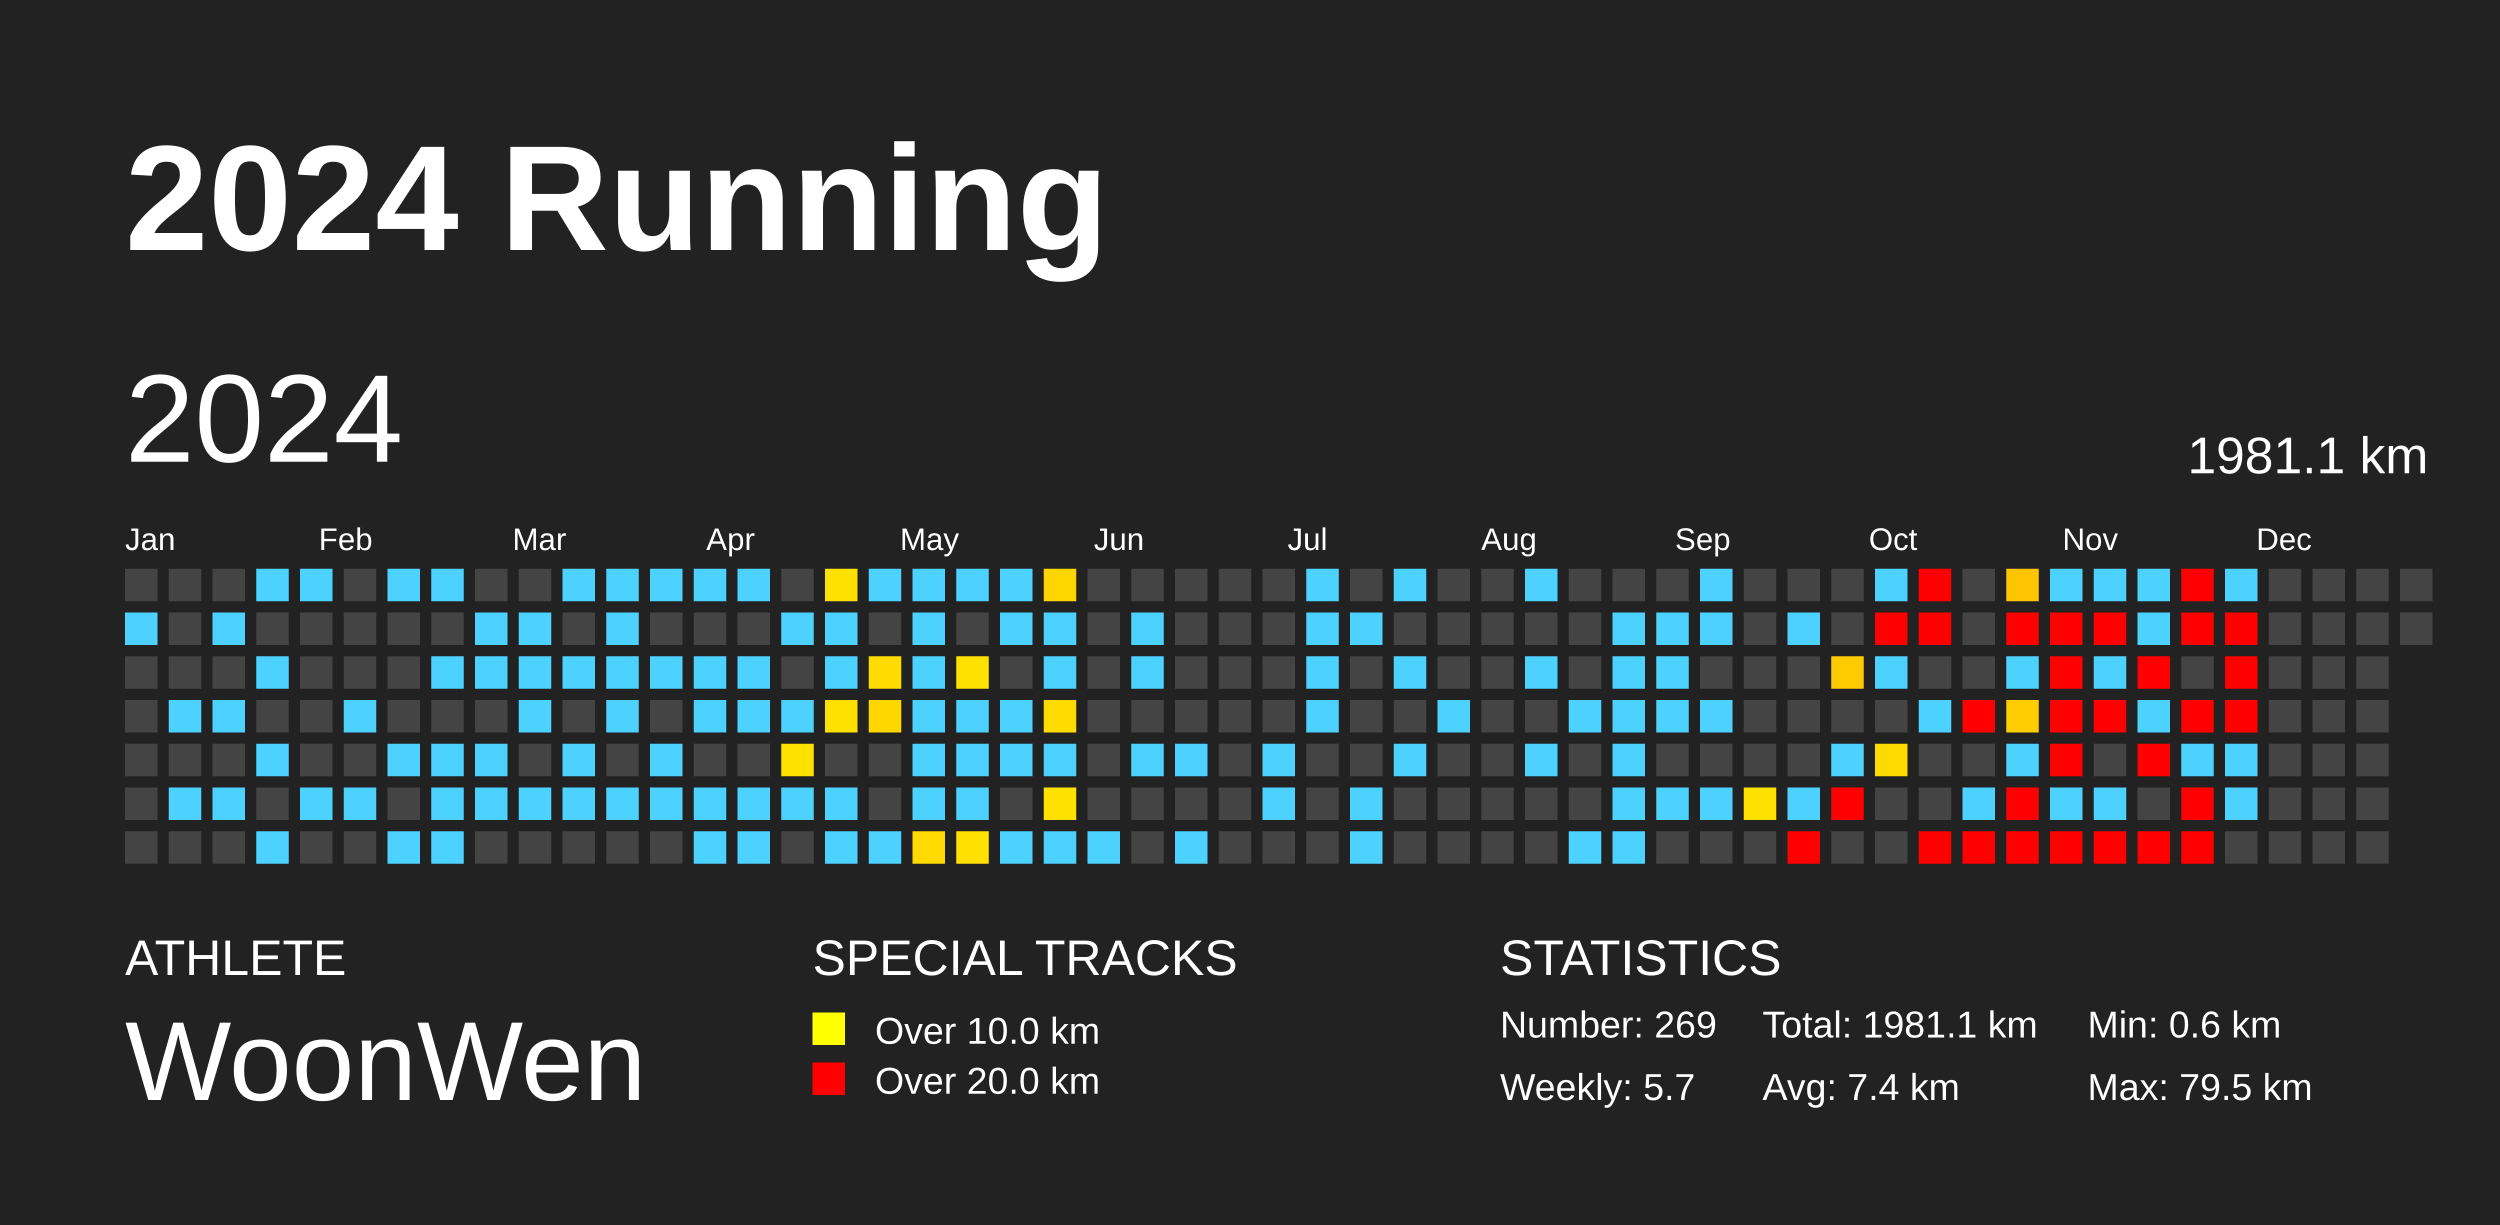
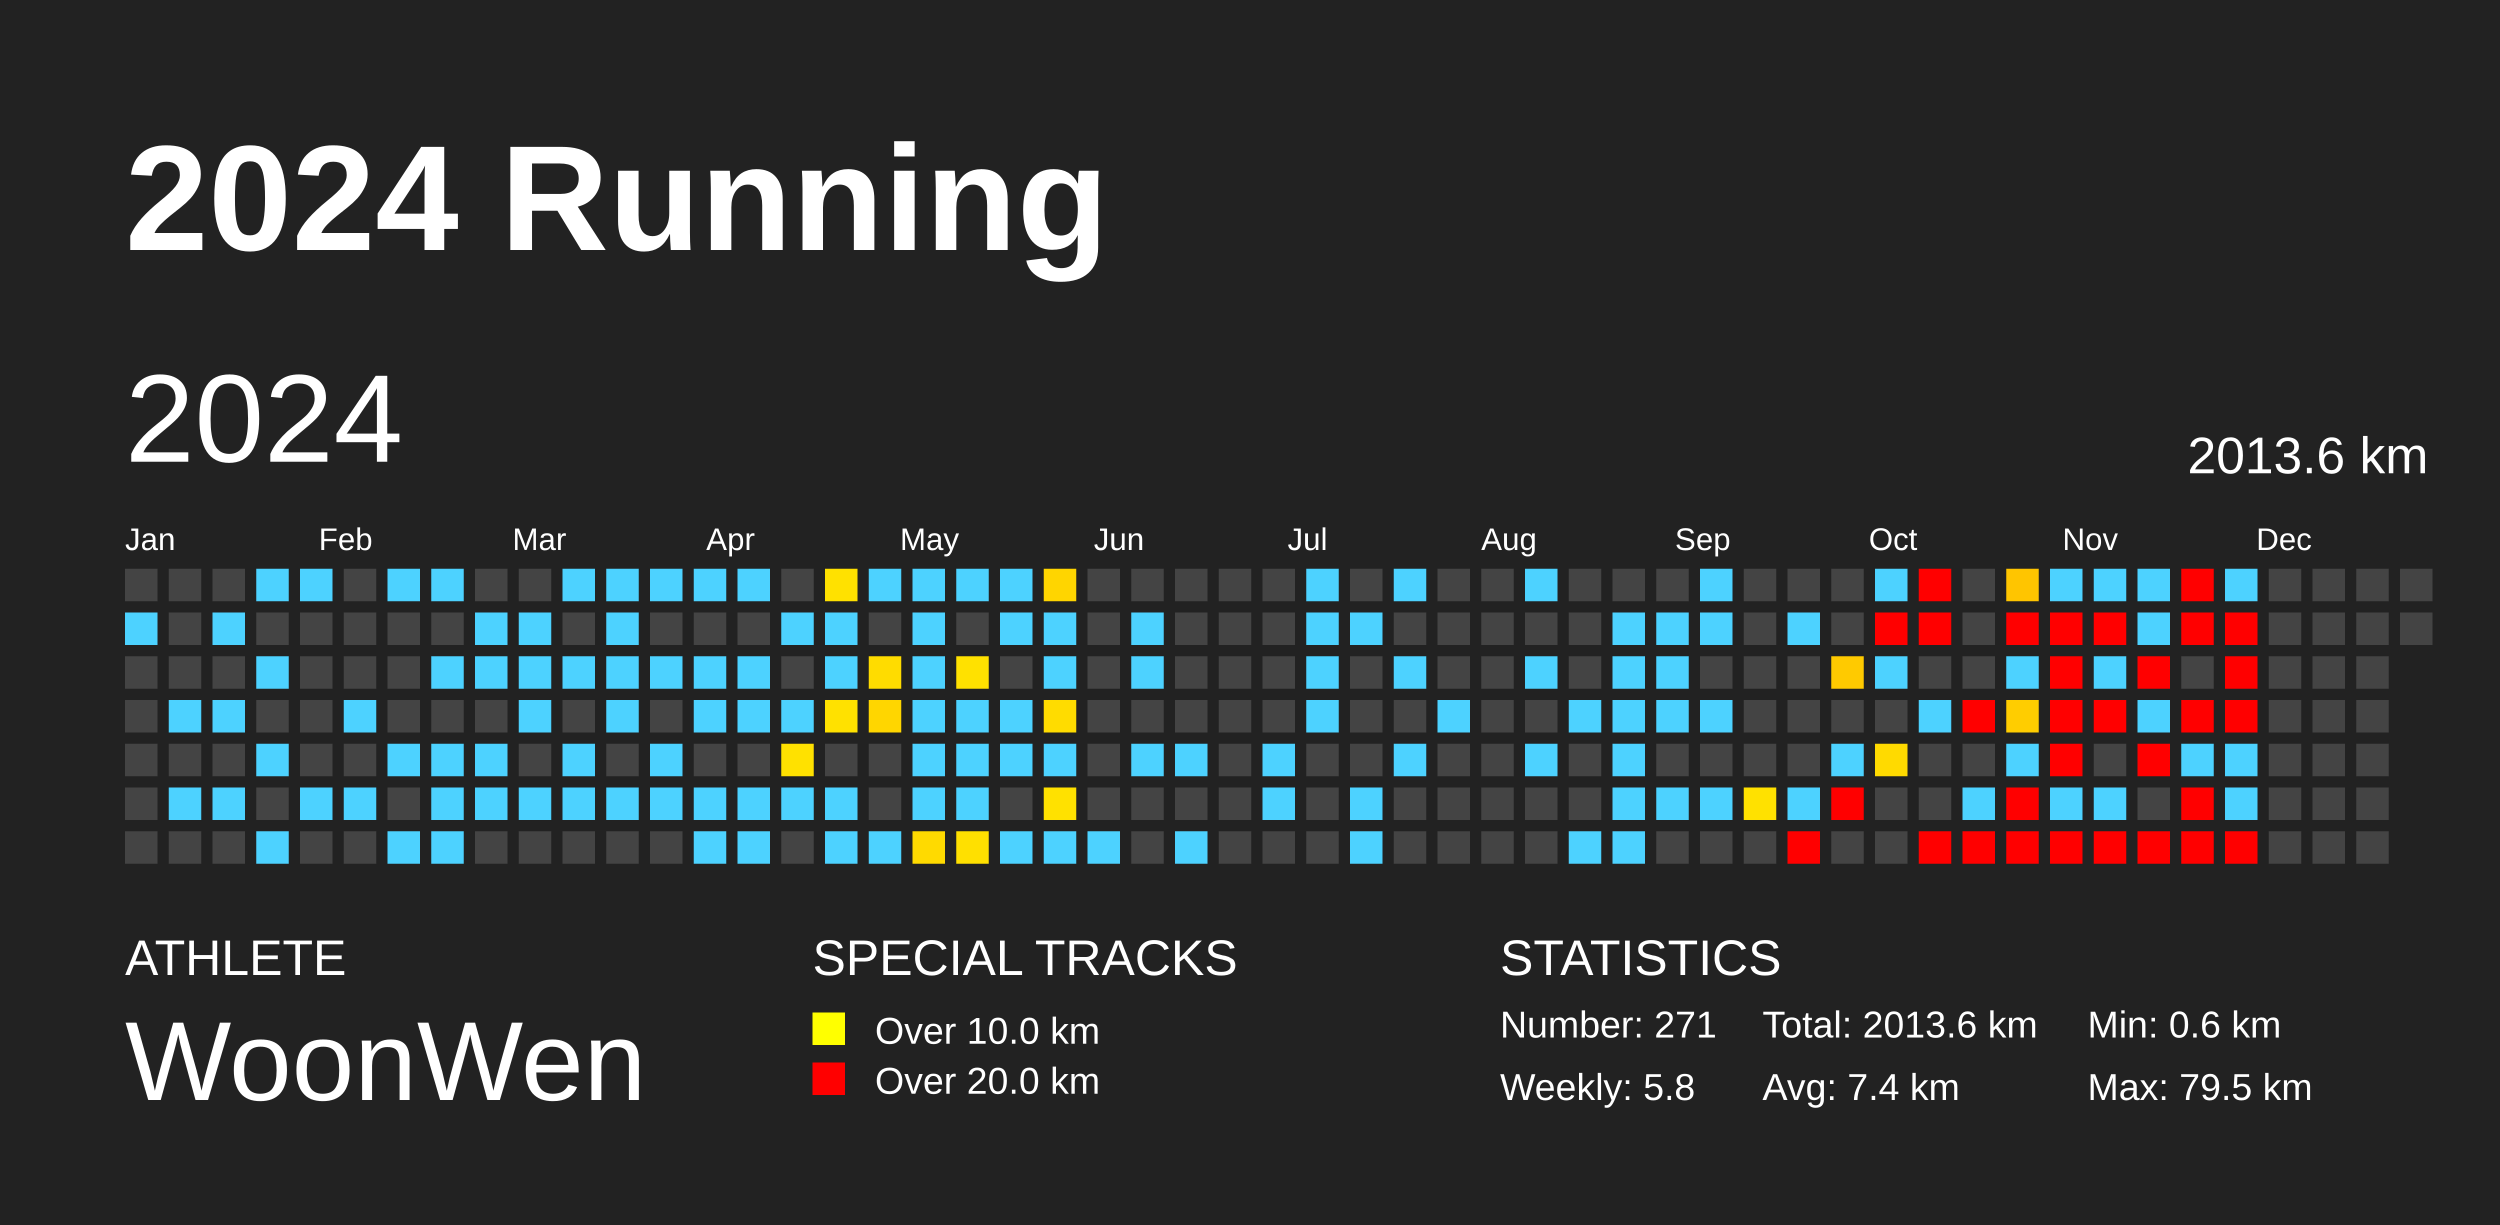
<svg xmlns="http://www.w3.org/2000/svg" baseProfile="full" height="98mm" version="1.1" viewBox="0,0,200,98" width="200mm">
  <defs />
  <rect fill="#222222" height="98" width="200" x="0" y="0" />
  <text fill="#FFFFFF" style="font-size:12px; font-family:Arial; font-weight:bold;" x="10" y="20">2024 Running</text>
  <text fill="#FFFFFF" style="font-size:4px; font-family:Arial" x="10" y="78">ATHLETE</text>
  <text fill="#FFFFFF" style="font-size:9px; font-family:Arial" x="10" y="88">WoonWen</text>
  <text fill="#FFFFFF" style="font-size:4px; font-family:Arial" x="65" y="78">SPECIAL TRACKS</text>
  <rect fill="yellow" height="2.6" width="2.6" x="65" y="81" />
  <text fill="#FFFFFF" style="font-size:3px; font-family:Arial" x="70" y="83.5">Over 10.0 km</text>
  <rect fill="red" height="2.6" width="2.6" x="65" y="85" />
  <text fill="#FFFFFF" style="font-size:3px; font-family:Arial" x="70" y="87.5">Over 20.0 km</text>
  <text fill="#FFFFFF" style="font-size:4px; font-family:Arial" x="120" y="78">STATISTICS</text>
-   <text fill="#FFFFFF" style="font-size:3px; font-family:Arial" x="120" y="83">Number: 269</text>
-   <text fill="#FFFFFF" style="font-size:3px; font-family:Arial" x="120" y="88">Weekly: 5.7</text>
-   <text fill="#FFFFFF" style="font-size:3px; font-family:Arial" x="141" y="83">Total: 1981.1 km</text>
+   <text fill="#FFFFFF" style="font-size:3px; font-family:Arial" x="120" y="83">Number: 271</text>
+   <text fill="#FFFFFF" style="font-size:3px; font-family:Arial" x="120" y="88">Weekly: 5.8</text>
+   <text fill="#FFFFFF" style="font-size:3px; font-family:Arial" x="141" y="83">Total: 2013.6 km</text>
  <text fill="#FFFFFF" style="font-size:3px; font-family:Arial" x="141" y="88">Avg: 7.4 km</text>
  <text fill="#FFFFFF" style="font-size:3px; font-family:Arial" x="167" y="83">Min: 0.6 km</text>
  <text fill="#FFFFFF" style="font-size:3px; font-family:Arial" x="167" y="88">Max: 79.5 km</text>
  <text dominant-baseline="hanging" fill="#FFFFFF" style="font-size:10.0px; font-family:Arial;" x="10" y="30">2024</text>
-   <text dominant-baseline="hanging" fill="#FFFFFF" style="font-size:4.125px; font-family:Arial;" x="175" y="35">1981.1 km</text>
+   <text dominant-baseline="hanging" fill="#FFFFFF" style="font-size:4.125px; font-family:Arial;" x="175" y="35">2013.6 km</text>
  <text fill="#FFFFFF" style="font-size:2.5px; font-family:Arial" x="10.0" y="44">Jan</text>
  <text fill="#FFFFFF" style="font-size:2.5px; font-family:Arial" x="25.5" y="44">Feb</text>
  <text fill="#FFFFFF" style="font-size:2.5px; font-family:Arial" x="41.0" y="44">Mar</text>
  <text fill="#FFFFFF" style="font-size:2.5px; font-family:Arial" x="56.5" y="44">Apr</text>
  <text fill="#FFFFFF" style="font-size:2.5px; font-family:Arial" x="72.0" y="44">May</text>
  <text fill="#FFFFFF" style="font-size:2.5px; font-family:Arial" x="87.5" y="44">Jun</text>
  <text fill="#FFFFFF" style="font-size:2.5px; font-family:Arial" x="103.0" y="44">Jul</text>
  <text fill="#FFFFFF" style="font-size:2.5px; font-family:Arial" x="118.5" y="44">Aug</text>
  <text fill="#FFFFFF" style="font-size:2.5px; font-family:Arial" x="134.0" y="44">Sep</text>
  <text fill="#FFFFFF" style="font-size:2.5px; font-family:Arial" x="149.5" y="44">Oct</text>
  <text fill="#FFFFFF" style="font-size:2.5px; font-family:Arial" x="165.0" y="44">Nov</text>
  <text fill="#FFFFFF" style="font-size:2.5px; font-family:Arial" x="180.5" y="44">Dec</text>
  <rect fill="#444444" height="2.6" width="2.6" x="10.0" y="45.5" />
  <rect fill="#4dd2ff" height="2.6" width="2.6" x="10.0" y="49.0" />
  <rect fill="#444444" height="2.6" width="2.6" x="10.0" y="52.5" />
  <rect fill="#444444" height="2.6" width="2.6" x="10.0" y="56.0" />
  <rect fill="#444444" height="2.6" width="2.6" x="10.0" y="59.5" />
  <rect fill="#444444" height="2.6" width="2.6" x="10.0" y="63.0" />
  <rect fill="#444444" height="2.6" width="2.6" x="10.0" y="66.5" />
  <rect fill="#444444" height="2.6" width="2.6" x="13.5" y="45.5" />
  <rect fill="#444444" height="2.6" width="2.6" x="13.5" y="49.0" />
  <rect fill="#444444" height="2.6" width="2.6" x="13.5" y="52.5" />
  <rect fill="#4dd2ff" height="2.6" width="2.6" x="13.5" y="56.0" />
  <rect fill="#444444" height="2.6" width="2.6" x="13.5" y="59.5" />
  <rect fill="#4dd2ff" height="2.6" width="2.6" x="13.5" y="63.0" />
  <rect fill="#444444" height="2.6" width="2.6" x="13.5" y="66.5" />
  <rect fill="#444444" height="2.6" width="2.6" x="17.0" y="45.5" />
  <rect fill="#4dd2ff" height="2.6" width="2.6" x="17.0" y="49.0" />
  <rect fill="#444444" height="2.6" width="2.6" x="17.0" y="52.5" />
  <rect fill="#4dd2ff" height="2.6" width="2.6" x="17.0" y="56.0" />
  <rect fill="#444444" height="2.6" width="2.6" x="17.0" y="59.5" />
  <rect fill="#4dd2ff" height="2.6" width="2.6" x="17.0" y="63.0" />
  <rect fill="#444444" height="2.6" width="2.6" x="17.0" y="66.5" />
  <rect fill="#4dd2ff" height="2.6" width="2.6" x="20.5" y="45.5" />
  <rect fill="#444444" height="2.6" width="2.6" x="20.5" y="49.0" />
  <rect fill="#4dd2ff" height="2.6" width="2.6" x="20.5" y="52.5" />
  <rect fill="#444444" height="2.6" width="2.6" x="20.5" y="56.0" />
  <rect fill="#4dd2ff" height="2.6" width="2.6" x="20.5" y="59.5" />
  <rect fill="#444444" height="2.6" width="2.6" x="20.5" y="63.0" />
  <rect fill="#4dd2ff" height="2.6" width="2.6" x="20.5" y="66.5" />
  <rect fill="#4dd2ff" height="2.6" width="2.6" x="24.0" y="45.5" />
  <rect fill="#444444" height="2.6" width="2.6" x="24.0" y="49.0" />
  <rect fill="#444444" height="2.6" width="2.6" x="24.0" y="52.5" />
  <rect fill="#444444" height="2.6" width="2.6" x="24.0" y="56.0" />
  <rect fill="#444444" height="2.6" width="2.6" x="24.0" y="59.5" />
  <rect fill="#4dd2ff" height="2.6" width="2.6" x="24.0" y="63.0" />
  <rect fill="#444444" height="2.6" width="2.6" x="24.0" y="66.5" />
  <rect fill="#444444" height="2.6" width="2.6" x="27.5" y="45.5" />
  <rect fill="#444444" height="2.6" width="2.6" x="27.5" y="49.0" />
  <rect fill="#444444" height="2.6" width="2.6" x="27.5" y="52.5" />
  <rect fill="#4dd2ff" height="2.6" width="2.6" x="27.5" y="56.0" />
  <rect fill="#444444" height="2.6" width="2.6" x="27.5" y="59.5" />
  <rect fill="#4dd2ff" height="2.6" width="2.6" x="27.5" y="63.0" />
  <rect fill="#444444" height="2.6" width="2.6" x="27.5" y="66.5" />
  <rect fill="#4dd2ff" height="2.6" width="2.6" x="31.0" y="45.5" />
  <rect fill="#444444" height="2.6" width="2.6" x="31.0" y="49.0" />
  <rect fill="#444444" height="2.6" width="2.6" x="31.0" y="52.5" />
  <rect fill="#444444" height="2.6" width="2.6" x="31.0" y="56.0" />
  <rect fill="#4dd2ff" height="2.6" width="2.6" x="31.0" y="59.5" />
  <rect fill="#444444" height="2.6" width="2.6" x="31.0" y="63.0" />
  <rect fill="#4dd2ff" height="2.6" width="2.6" x="31.0" y="66.5" />
  <rect fill="#4dd2ff" height="2.6" width="2.6" x="34.5" y="45.5" />
  <rect fill="#444444" height="2.6" width="2.6" x="34.5" y="49.0" />
  <rect fill="#4dd2ff" height="2.6" width="2.6" x="34.5" y="52.5" />
  <rect fill="#444444" height="2.6" width="2.6" x="34.5" y="56.0" />
  <rect fill="#4dd2ff" height="2.6" width="2.6" x="34.5" y="59.5" />
  <rect fill="#4dd2ff" height="2.6" width="2.6" x="34.5" y="63.0" />
  <rect fill="#4dd2ff" height="2.6" width="2.6" x="34.5" y="66.5" />
  <rect fill="#444444" height="2.6" width="2.6" x="38.0" y="45.5" />
  <rect fill="#4dd2ff" height="2.6" width="2.6" x="38.0" y="49.0" />
  <rect fill="#4dd2ff" height="2.6" width="2.6" x="38.0" y="52.5" />
  <rect fill="#444444" height="2.6" width="2.6" x="38.0" y="56.0" />
  <rect fill="#4dd2ff" height="2.6" width="2.6" x="38.0" y="59.5" />
  <rect fill="#4dd2ff" height="2.6" width="2.6" x="38.0" y="63.0" />
  <rect fill="#444444" height="2.6" width="2.6" x="38.0" y="66.5" />
  <rect fill="#444444" height="2.6" width="2.6" x="41.5" y="45.5" />
  <rect fill="#4dd2ff" height="2.6" width="2.6" x="41.5" y="49.0" />
  <rect fill="#4dd2ff" height="2.6" width="2.6" x="41.5" y="52.5" />
  <rect fill="#4dd2ff" height="2.6" width="2.6" x="41.5" y="56.0" />
  <rect fill="#444444" height="2.6" width="2.6" x="41.5" y="59.5" />
  <rect fill="#4dd2ff" height="2.6" width="2.6" x="41.5" y="63.0" />
  <rect fill="#444444" height="2.6" width="2.6" x="41.5" y="66.5" />
  <rect fill="#4dd2ff" height="2.6" width="2.6" x="45.0" y="45.5" />
  <rect fill="#444444" height="2.6" width="2.6" x="45.0" y="49.0" />
  <rect fill="#4dd2ff" height="2.6" width="2.6" x="45.0" y="52.5" />
  <rect fill="#444444" height="2.6" width="2.6" x="45.0" y="56.0" />
  <rect fill="#4dd2ff" height="2.6" width="2.6" x="45.0" y="59.5" />
  <rect fill="#4dd2ff" height="2.6" width="2.6" x="45.0" y="63.0" />
  <rect fill="#444444" height="2.6" width="2.6" x="45.0" y="66.5" />
  <rect fill="#4dd2ff" height="2.6" width="2.6" x="48.5" y="45.5" />
  <rect fill="#4dd2ff" height="2.6" width="2.6" x="48.5" y="49.0" />
  <rect fill="#4dd2ff" height="2.6" width="2.6" x="48.5" y="52.5" />
  <rect fill="#4dd2ff" height="2.6" width="2.6" x="48.5" y="56.0" />
  <rect fill="#444444" height="2.6" width="2.6" x="48.5" y="59.5" />
  <rect fill="#4dd2ff" height="2.6" width="2.6" x="48.5" y="63.0" />
  <rect fill="#444444" height="2.6" width="2.6" x="48.5" y="66.5" />
  <rect fill="#4dd2ff" height="2.6" width="2.6" x="52.0" y="45.5" />
  <rect fill="#444444" height="2.6" width="2.6" x="52.0" y="49.0" />
  <rect fill="#4dd2ff" height="2.6" width="2.6" x="52.0" y="52.5" />
  <rect fill="#444444" height="2.6" width="2.6" x="52.0" y="56.0" />
  <rect fill="#4dd2ff" height="2.6" width="2.6" x="52.0" y="59.5" />
  <rect fill="#4dd2ff" height="2.6" width="2.6" x="52.0" y="63.0" />
  <rect fill="#444444" height="2.6" width="2.6" x="52.0" y="66.5" />
  <rect fill="#4dd2ff" height="2.6" width="2.6" x="55.5" y="45.5" />
  <rect fill="#444444" height="2.6" width="2.6" x="55.5" y="49.0" />
  <rect fill="#4dd2ff" height="2.6" width="2.6" x="55.5" y="52.5" />
  <rect fill="#4dd2ff" height="2.6" width="2.6" x="55.5" y="56.0" />
  <rect fill="#444444" height="2.6" width="2.6" x="55.5" y="59.5" />
  <rect fill="#4dd2ff" height="2.6" width="2.6" x="55.5" y="63.0" />
  <rect fill="#4dd2ff" height="2.6" width="2.6" x="55.5" y="66.5" />
  <rect fill="#4dd2ff" height="2.6" width="2.6" x="59.0" y="45.5" />
  <rect fill="#444444" height="2.6" width="2.6" x="59.0" y="49.0" />
  <rect fill="#4dd2ff" height="2.6" width="2.6" x="59.0" y="52.5" />
  <rect fill="#4dd2ff" height="2.6" width="2.6" x="59.0" y="56.0" />
  <rect fill="#444444" height="2.6" width="2.6" x="59.0" y="59.5" />
  <rect fill="#4dd2ff" height="2.6" width="2.6" x="59.0" y="63.0" />
  <rect fill="#4dd2ff" height="2.6" width="2.6" x="59.0" y="66.5" />
  <rect fill="#444444" height="2.6" width="2.6" x="62.5" y="45.5" />
  <rect fill="#4dd2ff" height="2.6" width="2.6" x="62.5" y="49.0" />
  <rect fill="#444444" height="2.6" width="2.6" x="62.5" y="52.5" />
  <rect fill="#4dd2ff" height="2.6" width="2.6" x="62.5" y="56.0" />
  <rect fill="#ffe100" height="2.6" width="2.6" x="62.5" y="59.5" />
  <rect fill="#4dd2ff" height="2.6" width="2.6" x="62.5" y="63.0" />
  <rect fill="#444444" height="2.6" width="2.6" x="62.5" y="66.5" />
  <rect fill="#ffe100" height="2.6" width="2.6" x="66.0" y="45.5" />
  <rect fill="#4dd2ff" height="2.6" width="2.6" x="66.0" y="49.0" />
  <rect fill="#4dd2ff" height="2.6" width="2.6" x="66.0" y="52.5" />
  <rect fill="#ffe100" height="2.6" width="2.6" x="66.0" y="56.0" />
  <rect fill="#444444" height="2.6" width="2.6" x="66.0" y="59.5" />
  <rect fill="#4dd2ff" height="2.6" width="2.6" x="66.0" y="63.0" />
  <rect fill="#4dd2ff" height="2.6" width="2.6" x="66.0" y="66.5" />
  <rect fill="#4dd2ff" height="2.6" width="2.6" x="69.5" y="45.5" />
  <rect fill="#444444" height="2.6" width="2.6" x="69.5" y="49.0" />
  <rect fill="#ffdc00" height="2.6" width="2.6" x="69.5" y="52.5" />
  <rect fill="#ffd600" height="2.6" width="2.6" x="69.5" y="56.0" />
  <rect fill="#444444" height="2.6" width="2.6" x="69.5" y="59.5" />
  <rect fill="#444444" height="2.6" width="2.6" x="69.5" y="63.0" />
  <rect fill="#4dd2ff" height="2.6" width="2.6" x="69.5" y="66.5" />
  <rect fill="#4dd2ff" height="2.6" width="2.6" x="73.0" y="45.5" />
  <rect fill="#4dd2ff" height="2.6" width="2.6" x="73.0" y="49.0" />
  <rect fill="#4dd2ff" height="2.6" width="2.6" x="73.0" y="52.5" />
  <rect fill="#4dd2ff" height="2.6" width="2.6" x="73.0" y="56.0" />
  <rect fill="#4dd2ff" height="2.6" width="2.6" x="73.0" y="59.5" />
  <rect fill="#4dd2ff" height="2.6" width="2.6" x="73.0" y="63.0" />
  <rect fill="#ffda00" height="2.6" width="2.6" x="73.0" y="66.5" />
  <rect fill="#4dd2ff" height="2.6" width="2.6" x="76.5" y="45.5" />
  <rect fill="#444444" height="2.6" width="2.6" x="76.5" y="49.0" />
  <rect fill="#ffe100" height="2.6" width="2.6" x="76.5" y="52.5" />
  <rect fill="#4dd2ff" height="2.6" width="2.6" x="76.5" y="56.0" />
  <rect fill="#4dd2ff" height="2.6" width="2.6" x="76.5" y="59.5" />
  <rect fill="#4dd2ff" height="2.6" width="2.6" x="76.5" y="63.0" />
  <rect fill="#ffe000" height="2.6" width="2.6" x="76.5" y="66.5" />
  <rect fill="#4dd2ff" height="2.6" width="2.6" x="80.0" y="45.5" />
  <rect fill="#4dd2ff" height="2.6" width="2.6" x="80.0" y="49.0" />
  <rect fill="#444444" height="2.6" width="2.6" x="80.0" y="52.5" />
  <rect fill="#4dd2ff" height="2.6" width="2.6" x="80.0" y="56.0" />
  <rect fill="#4dd2ff" height="2.6" width="2.6" x="80.0" y="59.5" />
  <rect fill="#444444" height="2.6" width="2.6" x="80.0" y="63.0" />
  <rect fill="#4dd2ff" height="2.6" width="2.6" x="80.0" y="66.5" />
  <rect fill="#ffd500" height="2.6" width="2.6" x="83.5" y="45.5" />
  <rect fill="#4dd2ff" height="2.6" width="2.6" x="83.5" y="49.0" />
  <rect fill="#4dd2ff" height="2.6" width="2.6" x="83.5" y="52.5" />
  <rect fill="#ffdc00" height="2.6" width="2.6" x="83.5" y="56.0" />
  <rect fill="#4dd2ff" height="2.6" width="2.6" x="83.5" y="59.5" />
  <rect fill="#ffe100" height="2.6" width="2.6" x="83.5" y="63.0" />
  <rect fill="#4dd2ff" height="2.6" width="2.6" x="83.5" y="66.5" />
  <rect fill="#444444" height="2.6" width="2.6" x="87.0" y="45.5" />
  <rect fill="#444444" height="2.6" width="2.6" x="87.0" y="49.0" />
  <rect fill="#444444" height="2.6" width="2.6" x="87.0" y="52.5" />
  <rect fill="#444444" height="2.6" width="2.6" x="87.0" y="56.0" />
  <rect fill="#444444" height="2.6" width="2.6" x="87.0" y="59.5" />
  <rect fill="#444444" height="2.6" width="2.6" x="87.0" y="63.0" />
  <rect fill="#4dd2ff" height="2.6" width="2.6" x="87.0" y="66.5" />
  <rect fill="#444444" height="2.6" width="2.6" x="90.5" y="45.5" />
  <rect fill="#4dd2ff" height="2.6" width="2.6" x="90.5" y="49.0" />
  <rect fill="#4dd2ff" height="2.6" width="2.6" x="90.5" y="52.5" />
  <rect fill="#444444" height="2.6" width="2.6" x="90.5" y="56.0" />
  <rect fill="#4dd2ff" height="2.6" width="2.6" x="90.5" y="59.5" />
  <rect fill="#444444" height="2.6" width="2.6" x="90.5" y="63.0" />
  <rect fill="#444444" height="2.6" width="2.6" x="90.5" y="66.5" />
  <rect fill="#444444" height="2.6" width="2.6" x="94.0" y="45.5" />
  <rect fill="#444444" height="2.6" width="2.6" x="94.0" y="49.0" />
  <rect fill="#444444" height="2.6" width="2.6" x="94.0" y="52.5" />
  <rect fill="#444444" height="2.6" width="2.6" x="94.0" y="56.0" />
  <rect fill="#4dd2ff" height="2.6" width="2.6" x="94.0" y="59.5" />
  <rect fill="#444444" height="2.6" width="2.6" x="94.0" y="63.0" />
  <rect fill="#4dd2ff" height="2.6" width="2.6" x="94.0" y="66.5" />
  <rect fill="#444444" height="2.6" width="2.6" x="97.5" y="45.5" />
  <rect fill="#444444" height="2.6" width="2.6" x="97.5" y="49.0" />
  <rect fill="#444444" height="2.6" width="2.6" x="97.5" y="52.5" />
  <rect fill="#444444" height="2.6" width="2.6" x="97.5" y="56.0" />
  <rect fill="#444444" height="2.6" width="2.6" x="97.5" y="59.5" />
  <rect fill="#444444" height="2.6" width="2.6" x="97.5" y="63.0" />
  <rect fill="#444444" height="2.6" width="2.6" x="97.5" y="66.5" />
  <rect fill="#444444" height="2.6" width="2.6" x="101.0" y="45.5" />
  <rect fill="#444444" height="2.6" width="2.6" x="101.0" y="49.0" />
  <rect fill="#444444" height="2.6" width="2.6" x="101.0" y="52.5" />
  <rect fill="#444444" height="2.6" width="2.6" x="101.0" y="56.0" />
  <rect fill="#4dd2ff" height="2.6" width="2.6" x="101.0" y="59.5" />
  <rect fill="#4dd2ff" height="2.6" width="2.6" x="101.0" y="63.0" />
  <rect fill="#444444" height="2.6" width="2.6" x="101.0" y="66.5" />
  <rect fill="#4dd2ff" height="2.6" width="2.6" x="104.5" y="45.5" />
  <rect fill="#4dd2ff" height="2.6" width="2.6" x="104.5" y="49.0" />
  <rect fill="#4dd2ff" height="2.6" width="2.6" x="104.5" y="52.5" />
  <rect fill="#4dd2ff" height="2.6" width="2.6" x="104.5" y="56.0" />
  <rect fill="#444444" height="2.6" width="2.6" x="104.5" y="59.5" />
  <rect fill="#444444" height="2.6" width="2.6" x="104.5" y="63.0" />
  <rect fill="#444444" height="2.6" width="2.6" x="104.5" y="66.5" />
  <rect fill="#444444" height="2.6" width="2.6" x="108.0" y="45.5" />
  <rect fill="#4dd2ff" height="2.6" width="2.6" x="108.0" y="49.0" />
  <rect fill="#444444" height="2.6" width="2.6" x="108.0" y="52.5" />
  <rect fill="#444444" height="2.6" width="2.6" x="108.0" y="56.0" />
  <rect fill="#444444" height="2.6" width="2.6" x="108.0" y="59.5" />
  <rect fill="#4dd2ff" height="2.6" width="2.6" x="108.0" y="63.0" />
  <rect fill="#4dd2ff" height="2.6" width="2.6" x="108.0" y="66.5" />
  <rect fill="#4dd2ff" height="2.6" width="2.6" x="111.5" y="45.5" />
  <rect fill="#444444" height="2.6" width="2.6" x="111.5" y="49.0" />
  <rect fill="#4dd2ff" height="2.6" width="2.6" x="111.5" y="52.5" />
  <rect fill="#444444" height="2.6" width="2.6" x="111.5" y="56.0" />
  <rect fill="#4dd2ff" height="2.6" width="2.6" x="111.5" y="59.5" />
  <rect fill="#444444" height="2.6" width="2.6" x="111.5" y="63.0" />
  <rect fill="#444444" height="2.6" width="2.6" x="111.5" y="66.5" />
  <rect fill="#444444" height="2.6" width="2.6" x="115.0" y="45.5" />
  <rect fill="#444444" height="2.6" width="2.6" x="115.0" y="49.0" />
  <rect fill="#444444" height="2.6" width="2.6" x="115.0" y="52.5" />
  <rect fill="#4dd2ff" height="2.6" width="2.6" x="115.0" y="56.0" />
  <rect fill="#444444" height="2.6" width="2.6" x="115.0" y="59.5" />
  <rect fill="#444444" height="2.6" width="2.6" x="115.0" y="63.0" />
  <rect fill="#444444" height="2.6" width="2.6" x="115.0" y="66.5" />
  <rect fill="#444444" height="2.6" width="2.6" x="118.5" y="45.5" />
  <rect fill="#444444" height="2.6" width="2.6" x="118.5" y="49.0" />
  <rect fill="#444444" height="2.6" width="2.6" x="118.5" y="52.5" />
  <rect fill="#444444" height="2.6" width="2.6" x="118.5" y="56.0" />
  <rect fill="#444444" height="2.6" width="2.6" x="118.5" y="59.5" />
  <rect fill="#444444" height="2.6" width="2.6" x="118.5" y="63.0" />
  <rect fill="#444444" height="2.6" width="2.6" x="118.5" y="66.5" />
  <rect fill="#4dd2ff" height="2.6" width="2.6" x="122.0" y="45.5" />
  <rect fill="#444444" height="2.6" width="2.6" x="122.0" y="49.0" />
  <rect fill="#4dd2ff" height="2.6" width="2.6" x="122.0" y="52.5" />
  <rect fill="#444444" height="2.6" width="2.6" x="122.0" y="56.0" />
  <rect fill="#4dd2ff" height="2.6" width="2.6" x="122.0" y="59.5" />
  <rect fill="#444444" height="2.6" width="2.6" x="122.0" y="63.0" />
  <rect fill="#444444" height="2.6" width="2.6" x="122.0" y="66.5" />
  <rect fill="#444444" height="2.6" width="2.6" x="125.5" y="45.5" />
  <rect fill="#444444" height="2.6" width="2.6" x="125.5" y="49.0" />
  <rect fill="#444444" height="2.6" width="2.6" x="125.5" y="52.5" />
  <rect fill="#4dd2ff" height="2.6" width="2.6" x="125.5" y="56.0" />
  <rect fill="#444444" height="2.6" width="2.6" x="125.5" y="59.5" />
  <rect fill="#444444" height="2.6" width="2.6" x="125.5" y="63.0" />
  <rect fill="#4dd2ff" height="2.6" width="2.6" x="125.5" y="66.5" />
  <rect fill="#444444" height="2.6" width="2.6" x="129.0" y="45.5" />
  <rect fill="#4dd2ff" height="2.6" width="2.6" x="129.0" y="49.0" />
  <rect fill="#4dd2ff" height="2.6" width="2.6" x="129.0" y="52.5" />
  <rect fill="#4dd2ff" height="2.6" width="2.6" x="129.0" y="56.0" />
  <rect fill="#4dd2ff" height="2.6" width="2.6" x="129.0" y="59.5" />
  <rect fill="#4dd2ff" height="2.6" width="2.6" x="129.0" y="63.0" />
  <rect fill="#4dd2ff" height="2.6" width="2.6" x="129.0" y="66.5" />
  <rect fill="#444444" height="2.6" width="2.6" x="132.5" y="45.5" />
  <rect fill="#4dd2ff" height="2.6" width="2.6" x="132.5" y="49.0" />
  <rect fill="#4dd2ff" height="2.6" width="2.6" x="132.5" y="52.5" />
  <rect fill="#4dd2ff" height="2.6" width="2.6" x="132.5" y="56.0" />
  <rect fill="#444444" height="2.6" width="2.6" x="132.5" y="59.5" />
  <rect fill="#4dd2ff" height="2.6" width="2.6" x="132.5" y="63.0" />
  <rect fill="#444444" height="2.6" width="2.6" x="132.5" y="66.5" />
  <rect fill="#4dd2ff" height="2.6" width="2.6" x="136.0" y="45.5" />
  <rect fill="#4dd2ff" height="2.6" width="2.6" x="136.0" y="49.0" />
  <rect fill="#444444" height="2.6" width="2.6" x="136.0" y="52.5" />
  <rect fill="#4dd2ff" height="2.6" width="2.6" x="136.0" y="56.0" />
  <rect fill="#444444" height="2.6" width="2.6" x="136.0" y="59.5" />
  <rect fill="#4dd2ff" height="2.6" width="2.6" x="136.0" y="63.0" />
  <rect fill="#444444" height="2.6" width="2.6" x="136.0" y="66.5" />
  <rect fill="#444444" height="2.6" width="2.6" x="139.5" y="45.5" />
  <rect fill="#444444" height="2.6" width="2.6" x="139.5" y="49.0" />
  <rect fill="#444444" height="2.6" width="2.6" x="139.5" y="52.5" />
  <rect fill="#444444" height="2.6" width="2.6" x="139.5" y="56.0" />
  <rect fill="#444444" height="2.6" width="2.6" x="139.5" y="59.5" />
  <rect fill="#ffe100" height="2.6" width="2.6" x="139.5" y="63.0" />
  <rect fill="#444444" height="2.6" width="2.6" x="139.5" y="66.5" />
  <rect fill="#444444" height="2.6" width="2.6" x="143.0" y="45.5" />
  <rect fill="#4dd2ff" height="2.6" width="2.6" x="143.0" y="49.0" />
  <rect fill="#444444" height="2.6" width="2.6" x="143.0" y="52.5" />
  <rect fill="#444444" height="2.6" width="2.6" x="143.0" y="56.0" />
  <rect fill="#444444" height="2.6" width="2.6" x="143.0" y="59.5" />
  <rect fill="#4dd2ff" height="2.6" width="2.6" x="143.0" y="63.0" />
  <rect fill="red" height="2.6" width="2.6" x="143.0" y="66.5" />
  <rect fill="#444444" height="2.6" width="2.6" x="146.5" y="45.5" />
  <rect fill="#444444" height="2.6" width="2.6" x="146.5" y="49.0" />
  <rect fill="#ffca00" height="2.6" width="2.6" x="146.5" y="52.5" />
  <rect fill="#444444" height="2.6" width="2.6" x="146.5" y="56.0" />
  <rect fill="#4dd2ff" height="2.6" width="2.6" x="146.5" y="59.5" />
  <rect fill="red" height="2.6" width="2.6" x="146.5" y="63.0" />
  <rect fill="#444444" height="2.6" width="2.6" x="146.5" y="66.5" />
  <rect fill="#4dd2ff" height="2.6" width="2.6" x="150.0" y="45.5" />
  <rect fill="red" height="2.6" width="2.6" x="150.0" y="49.0" />
  <rect fill="#4dd2ff" height="2.6" width="2.6" x="150.0" y="52.5" />
  <rect fill="#444444" height="2.6" width="2.6" x="150.0" y="56.0" />
  <rect fill="#ffda00" height="2.6" width="2.6" x="150.0" y="59.5" />
  <rect fill="#444444" height="2.6" width="2.6" x="150.0" y="63.0" />
  <rect fill="#444444" height="2.6" width="2.6" x="150.0" y="66.5" />
  <rect fill="red" height="2.6" width="2.6" x="153.5" y="45.5" />
  <rect fill="red" height="2.6" width="2.6" x="153.5" y="49.0" />
  <rect fill="#444444" height="2.6" width="2.6" x="153.5" y="52.5" />
  <rect fill="#4dd2ff" height="2.6" width="2.6" x="153.5" y="56.0" />
  <rect fill="#444444" height="2.6" width="2.6" x="153.5" y="59.5" />
  <rect fill="#444444" height="2.6" width="2.6" x="153.5" y="63.0" />
  <rect fill="red" height="2.6" width="2.6" x="153.5" y="66.5" />
  <rect fill="#444444" height="2.6" width="2.6" x="157.0" y="45.5" />
  <rect fill="#444444" height="2.6" width="2.6" x="157.0" y="49.0" />
  <rect fill="#444444" height="2.6" width="2.6" x="157.0" y="52.5" />
  <rect fill="red" height="2.6" width="2.6" x="157.0" y="56.0" />
  <rect fill="#444444" height="2.6" width="2.6" x="157.0" y="59.5" />
  <rect fill="#4dd2ff" height="2.6" width="2.6" x="157.0" y="63.0" />
  <rect fill="red" height="2.6" width="2.6" x="157.0" y="66.5" />
  <rect fill="#ffc500" height="2.6" width="2.6" x="160.5" y="45.5" />
  <rect fill="red" height="2.6" width="2.6" x="160.5" y="49.0" />
  <rect fill="#4dd2ff" height="2.6" width="2.6" x="160.5" y="52.5" />
  <rect fill="#ffcd00" height="2.6" width="2.6" x="160.5" y="56.0" />
  <rect fill="#4dd2ff" height="2.6" width="2.6" x="160.5" y="59.5" />
  <rect fill="red" height="2.6" width="2.6" x="160.5" y="63.0" />
  <rect fill="red" height="2.6" width="2.6" x="160.5" y="66.5" />
  <rect fill="#4dd2ff" height="2.6" width="2.6" x="164.0" y="45.5" />
  <rect fill="red" height="2.6" width="2.6" x="164.0" y="49.0" />
  <rect fill="red" height="2.6" width="2.6" x="164.0" y="52.5" />
  <rect fill="red" height="2.6" width="2.6" x="164.0" y="56.0" />
  <rect fill="red" height="2.6" width="2.6" x="164.0" y="59.5" />
  <rect fill="#4dd2ff" height="2.6" width="2.6" x="164.0" y="63.0" />
  <rect fill="red" height="2.6" width="2.6" x="164.0" y="66.5" />
  <rect fill="#4dd2ff" height="2.6" width="2.6" x="167.5" y="45.5" />
  <rect fill="red" height="2.6" width="2.6" x="167.5" y="49.0" />
  <rect fill="#4dd2ff" height="2.6" width="2.6" x="167.5" y="52.5" />
  <rect fill="red" height="2.6" width="2.6" x="167.5" y="56.0" />
  <rect fill="#444444" height="2.6" width="2.6" x="167.5" y="59.5" />
  <rect fill="#4dd2ff" height="2.6" width="2.6" x="167.5" y="63.0" />
  <rect fill="red" height="2.6" width="2.6" x="167.5" y="66.5" />
  <rect fill="#4dd2ff" height="2.6" width="2.6" x="171.0" y="45.5" />
  <rect fill="#4dd2ff" height="2.6" width="2.6" x="171.0" y="49.0" />
  <rect fill="red" height="2.6" width="2.6" x="171.0" y="52.5" />
  <rect fill="#4dd2ff" height="2.6" width="2.6" x="171.0" y="56.0" />
  <rect fill="red" height="2.6" width="2.6" x="171.0" y="59.5" />
  <rect fill="#444444" height="2.6" width="2.6" x="171.0" y="63.0" />
  <rect fill="red" height="2.6" width="2.6" x="171.0" y="66.5" />
  <rect fill="red" height="2.6" width="2.6" x="174.5" y="45.5" />
  <rect fill="red" height="2.6" width="2.6" x="174.5" y="49.0" />
  <rect fill="#444444" height="2.6" width="2.6" x="174.5" y="52.5" />
  <rect fill="red" height="2.6" width="2.6" x="174.5" y="56.0" />
  <rect fill="#4dd2ff" height="2.6" width="2.6" x="174.5" y="59.5" />
  <rect fill="red" height="2.6" width="2.6" x="174.5" y="63.0" />
  <rect fill="red" height="2.6" width="2.6" x="174.5" y="66.5" />
  <rect fill="#4dd2ff" height="2.6" width="2.6" x="178.0" y="45.5" />
  <rect fill="red" height="2.6" width="2.6" x="178.0" y="49.0" />
  <rect fill="red" height="2.6" width="2.6" x="178.0" y="52.5" />
  <rect fill="red" height="2.6" width="2.6" x="178.0" y="56.0" />
  <rect fill="#4dd2ff" height="2.6" width="2.6" x="178.0" y="59.5" />
  <rect fill="#4dd2ff" height="2.6" width="2.6" x="178.0" y="63.0" />
-   <rect fill="#444444" height="2.6" width="2.6" x="178.0" y="66.5" />
+   <rect fill="red" height="2.6" width="2.6" x="178.0" y="66.5" />
  <rect fill="#444444" height="2.6" width="2.6" x="181.5" y="45.5" />
  <rect fill="#444444" height="2.6" width="2.6" x="181.5" y="49.0" />
  <rect fill="#444444" height="2.6" width="2.6" x="181.5" y="52.5" />
  <rect fill="#444444" height="2.6" width="2.6" x="181.5" y="56.0" />
  <rect fill="#444444" height="2.6" width="2.6" x="181.5" y="59.5" />
  <rect fill="#444444" height="2.6" width="2.6" x="181.5" y="63.0" />
  <rect fill="#444444" height="2.6" width="2.6" x="181.5" y="66.5" />
  <rect fill="#444444" height="2.6" width="2.6" x="185.0" y="45.5" />
  <rect fill="#444444" height="2.6" width="2.6" x="185.0" y="49.0" />
  <rect fill="#444444" height="2.6" width="2.6" x="185.0" y="52.5" />
  <rect fill="#444444" height="2.6" width="2.6" x="185.0" y="56.0" />
  <rect fill="#444444" height="2.6" width="2.6" x="185.0" y="59.5" />
  <rect fill="#444444" height="2.6" width="2.6" x="185.0" y="63.0" />
  <rect fill="#444444" height="2.6" width="2.6" x="185.0" y="66.5" />
  <rect fill="#444444" height="2.6" width="2.6" x="188.5" y="45.5" />
  <rect fill="#444444" height="2.6" width="2.6" x="188.5" y="49.0" />
  <rect fill="#444444" height="2.6" width="2.6" x="188.5" y="52.5" />
  <rect fill="#444444" height="2.6" width="2.6" x="188.5" y="56.0" />
  <rect fill="#444444" height="2.6" width="2.6" x="188.5" y="59.5" />
  <rect fill="#444444" height="2.6" width="2.6" x="188.5" y="63.0" />
  <rect fill="#444444" height="2.6" width="2.6" x="188.5" y="66.5" />
  <rect fill="#444444" height="2.6" width="2.6" x="192.0" y="45.5" />
  <rect fill="#444444" height="2.6" width="2.6" x="192.0" y="49.0" />
</svg>
